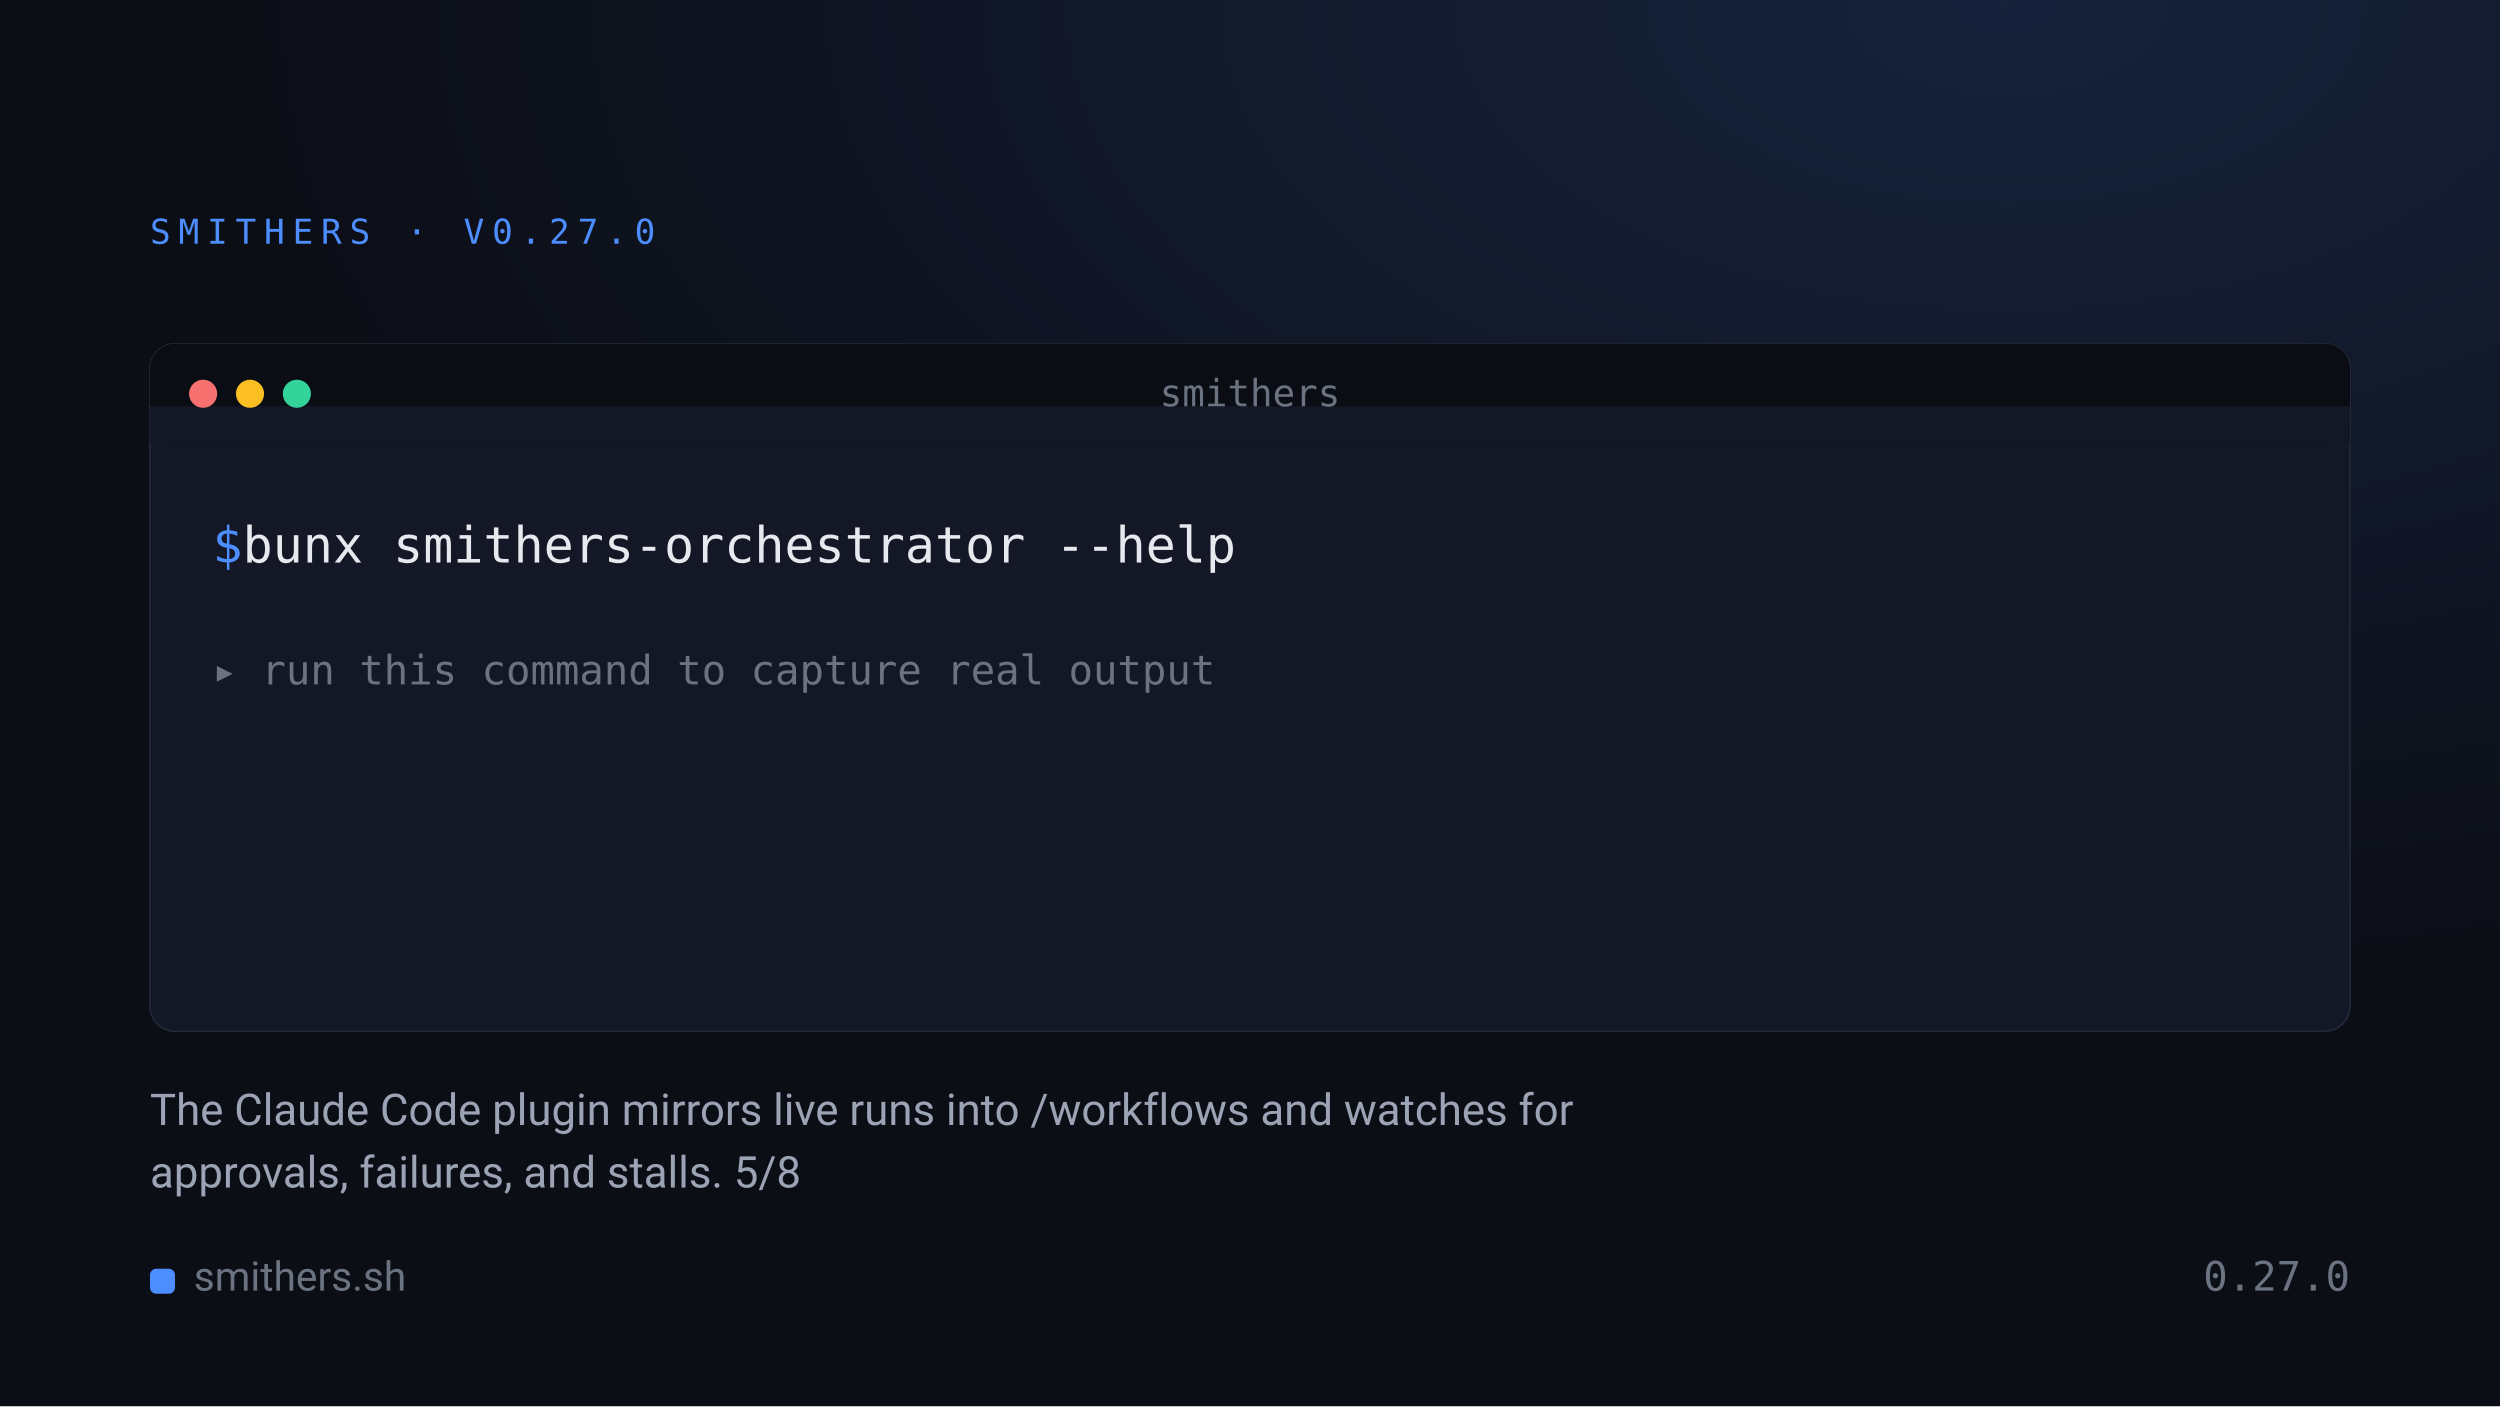
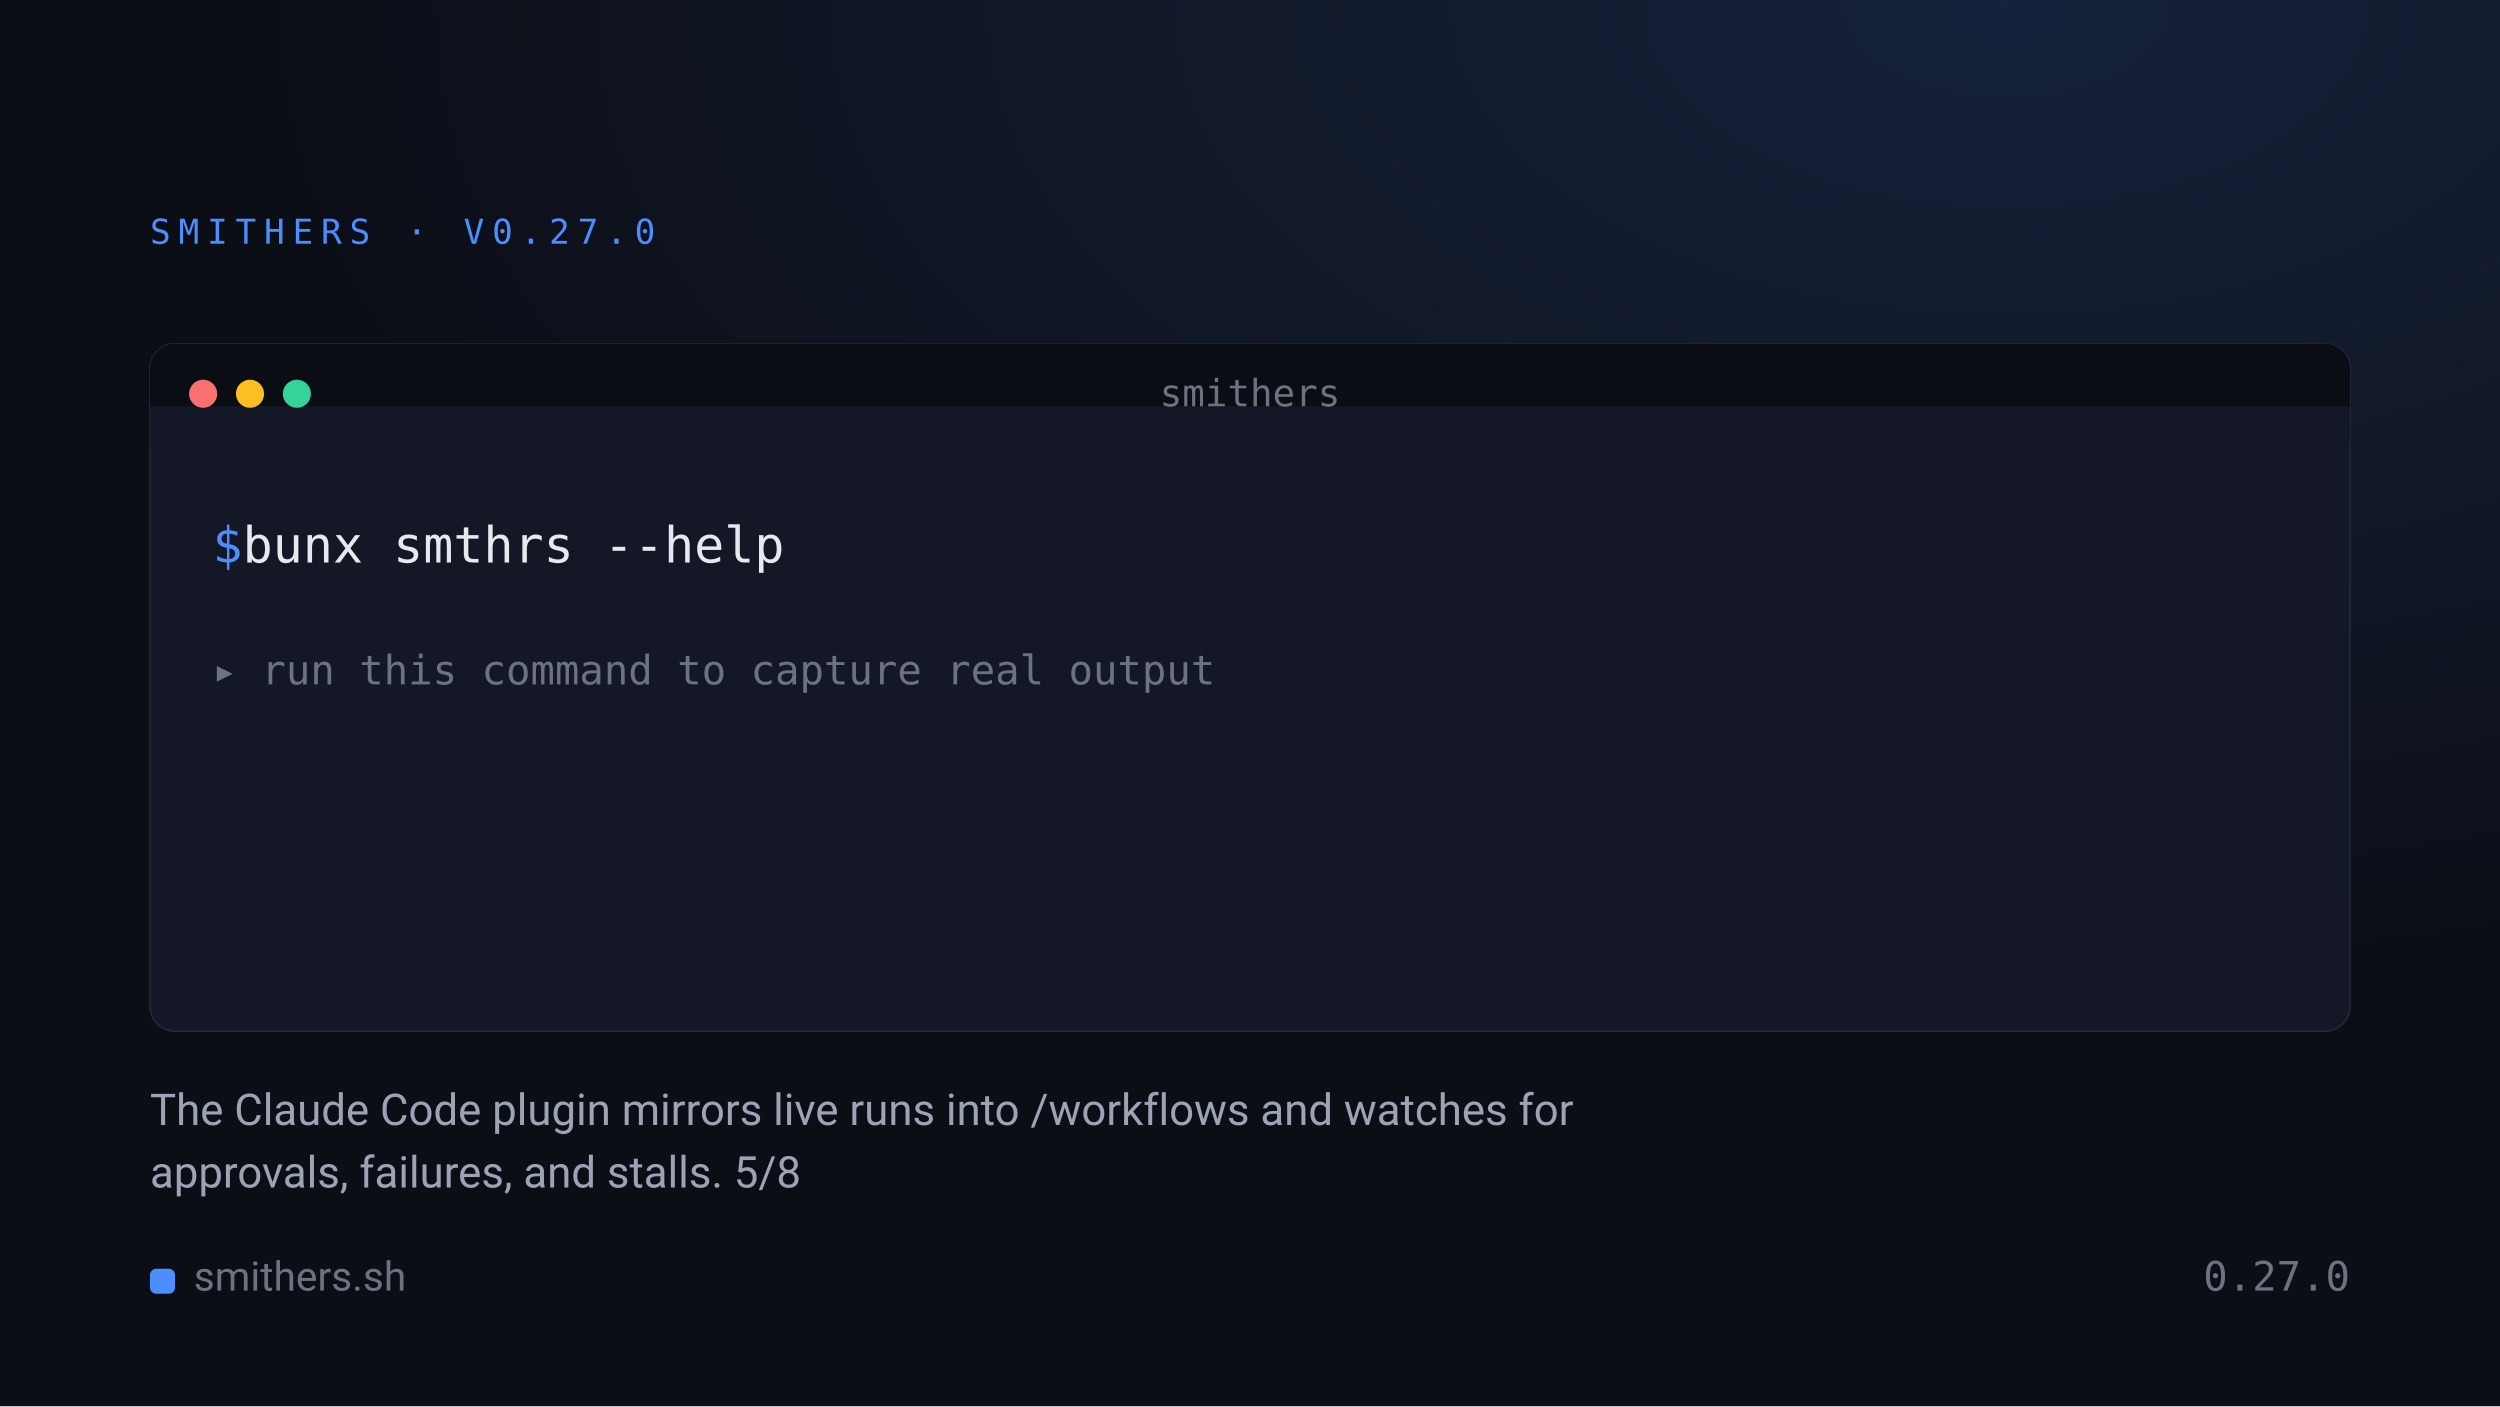
<svg xmlns="http://www.w3.org/2000/svg" width="1600" height="900" viewBox="0 0 1600 900">
  <defs>
    <radialGradient id="glow" cx="80%" cy="0%" r="70%">
      <stop offset="0%" stop-color="#4C8DFF" stop-opacity="0.16" />
      <stop offset="100%" stop-color="#4C8DFF" stop-opacity="0" />
    </radialGradient>
  </defs>
  <rect width="1600" height="900" fill="#0C0E16" />
  <rect width="1600" height="900" fill="url(#glow)" />
  <text font-size="22" font-family="ui-monospace, SFMono-Regular, Menlo, Monaco, Consolas, monospace" fill="#4C8DFF" letter-spacing="5">
    <tspan x="96" y="156">SMITHERS · V0.27.0</tspan>
  </text>
  <rect x="96" y="220" width="1408" height="440" rx="16" fill="#141826" stroke="#232A3A" />
  <rect x="96" y="220" width="1408" height="64" rx="16" fill="#0A0D14" />
  <rect x="96" y="260" width="1408" height="24" fill="#141826" />
  <circle cx="130" cy="252" r="9" fill="#F87171" />
  <circle cx="160" cy="252" r="9" fill="#FBBF24" />
  <circle cx="190" cy="252" r="9" fill="#34D399" />
  <text x="800" y="260" font-size="24" font-family="ui-monospace, SFMono-Regular, Menlo, Monaco, Consolas, monospace" fill="#6B7280" text-anchor="middle">smithers</text>
  <text font-size="32" font-family="ui-monospace, SFMono-Regular, Menlo, Monaco, Consolas, monospace" fill="#E7E9EE">
    <tspan x="136" y="360">
-       <tspan fill="#4C8DFF">$ </tspan>bunx smithers-orchestrator --help</tspan>
+       <tspan fill="#4C8DFF">$ </tspan>bunx smthrs --help</tspan>
  </text>
  <text font-size="26" font-family="ui-monospace, SFMono-Regular, Menlo, Monaco, Consolas, monospace" fill="#6B7280">
    <tspan x="136" y="438">▸ run this command to capture real output</tspan>
  </text>
  <text font-size="28" font-family="system-ui, -apple-system, 'Segoe UI', Roboto, Helvetica, Arial, sans-serif" fill="#9CA3B4">
    <tspan x="96" y="720">The Claude Code plugin mirrors live runs into /workflows and watches for</tspan>
    <tspan x="96" y="760">approvals, failures, and stalls. 5/8</tspan>
  </text>
  <rect x="96" y="812" width="16" height="16" rx="4" fill="#4C8DFF" />
  <text x="124" y="826" font-size="26" font-family="system-ui, -apple-system, 'Segoe UI', Roboto, Helvetica, Arial, sans-serif" fill="#6B7280">smithers.sh</text>
  <text x="1504" y="826" font-size="26" font-family="ui-monospace, SFMono-Regular, Menlo, Monaco, Consolas, monospace" fill="#6B7280" text-anchor="end">0.27.0</text>
</svg>
